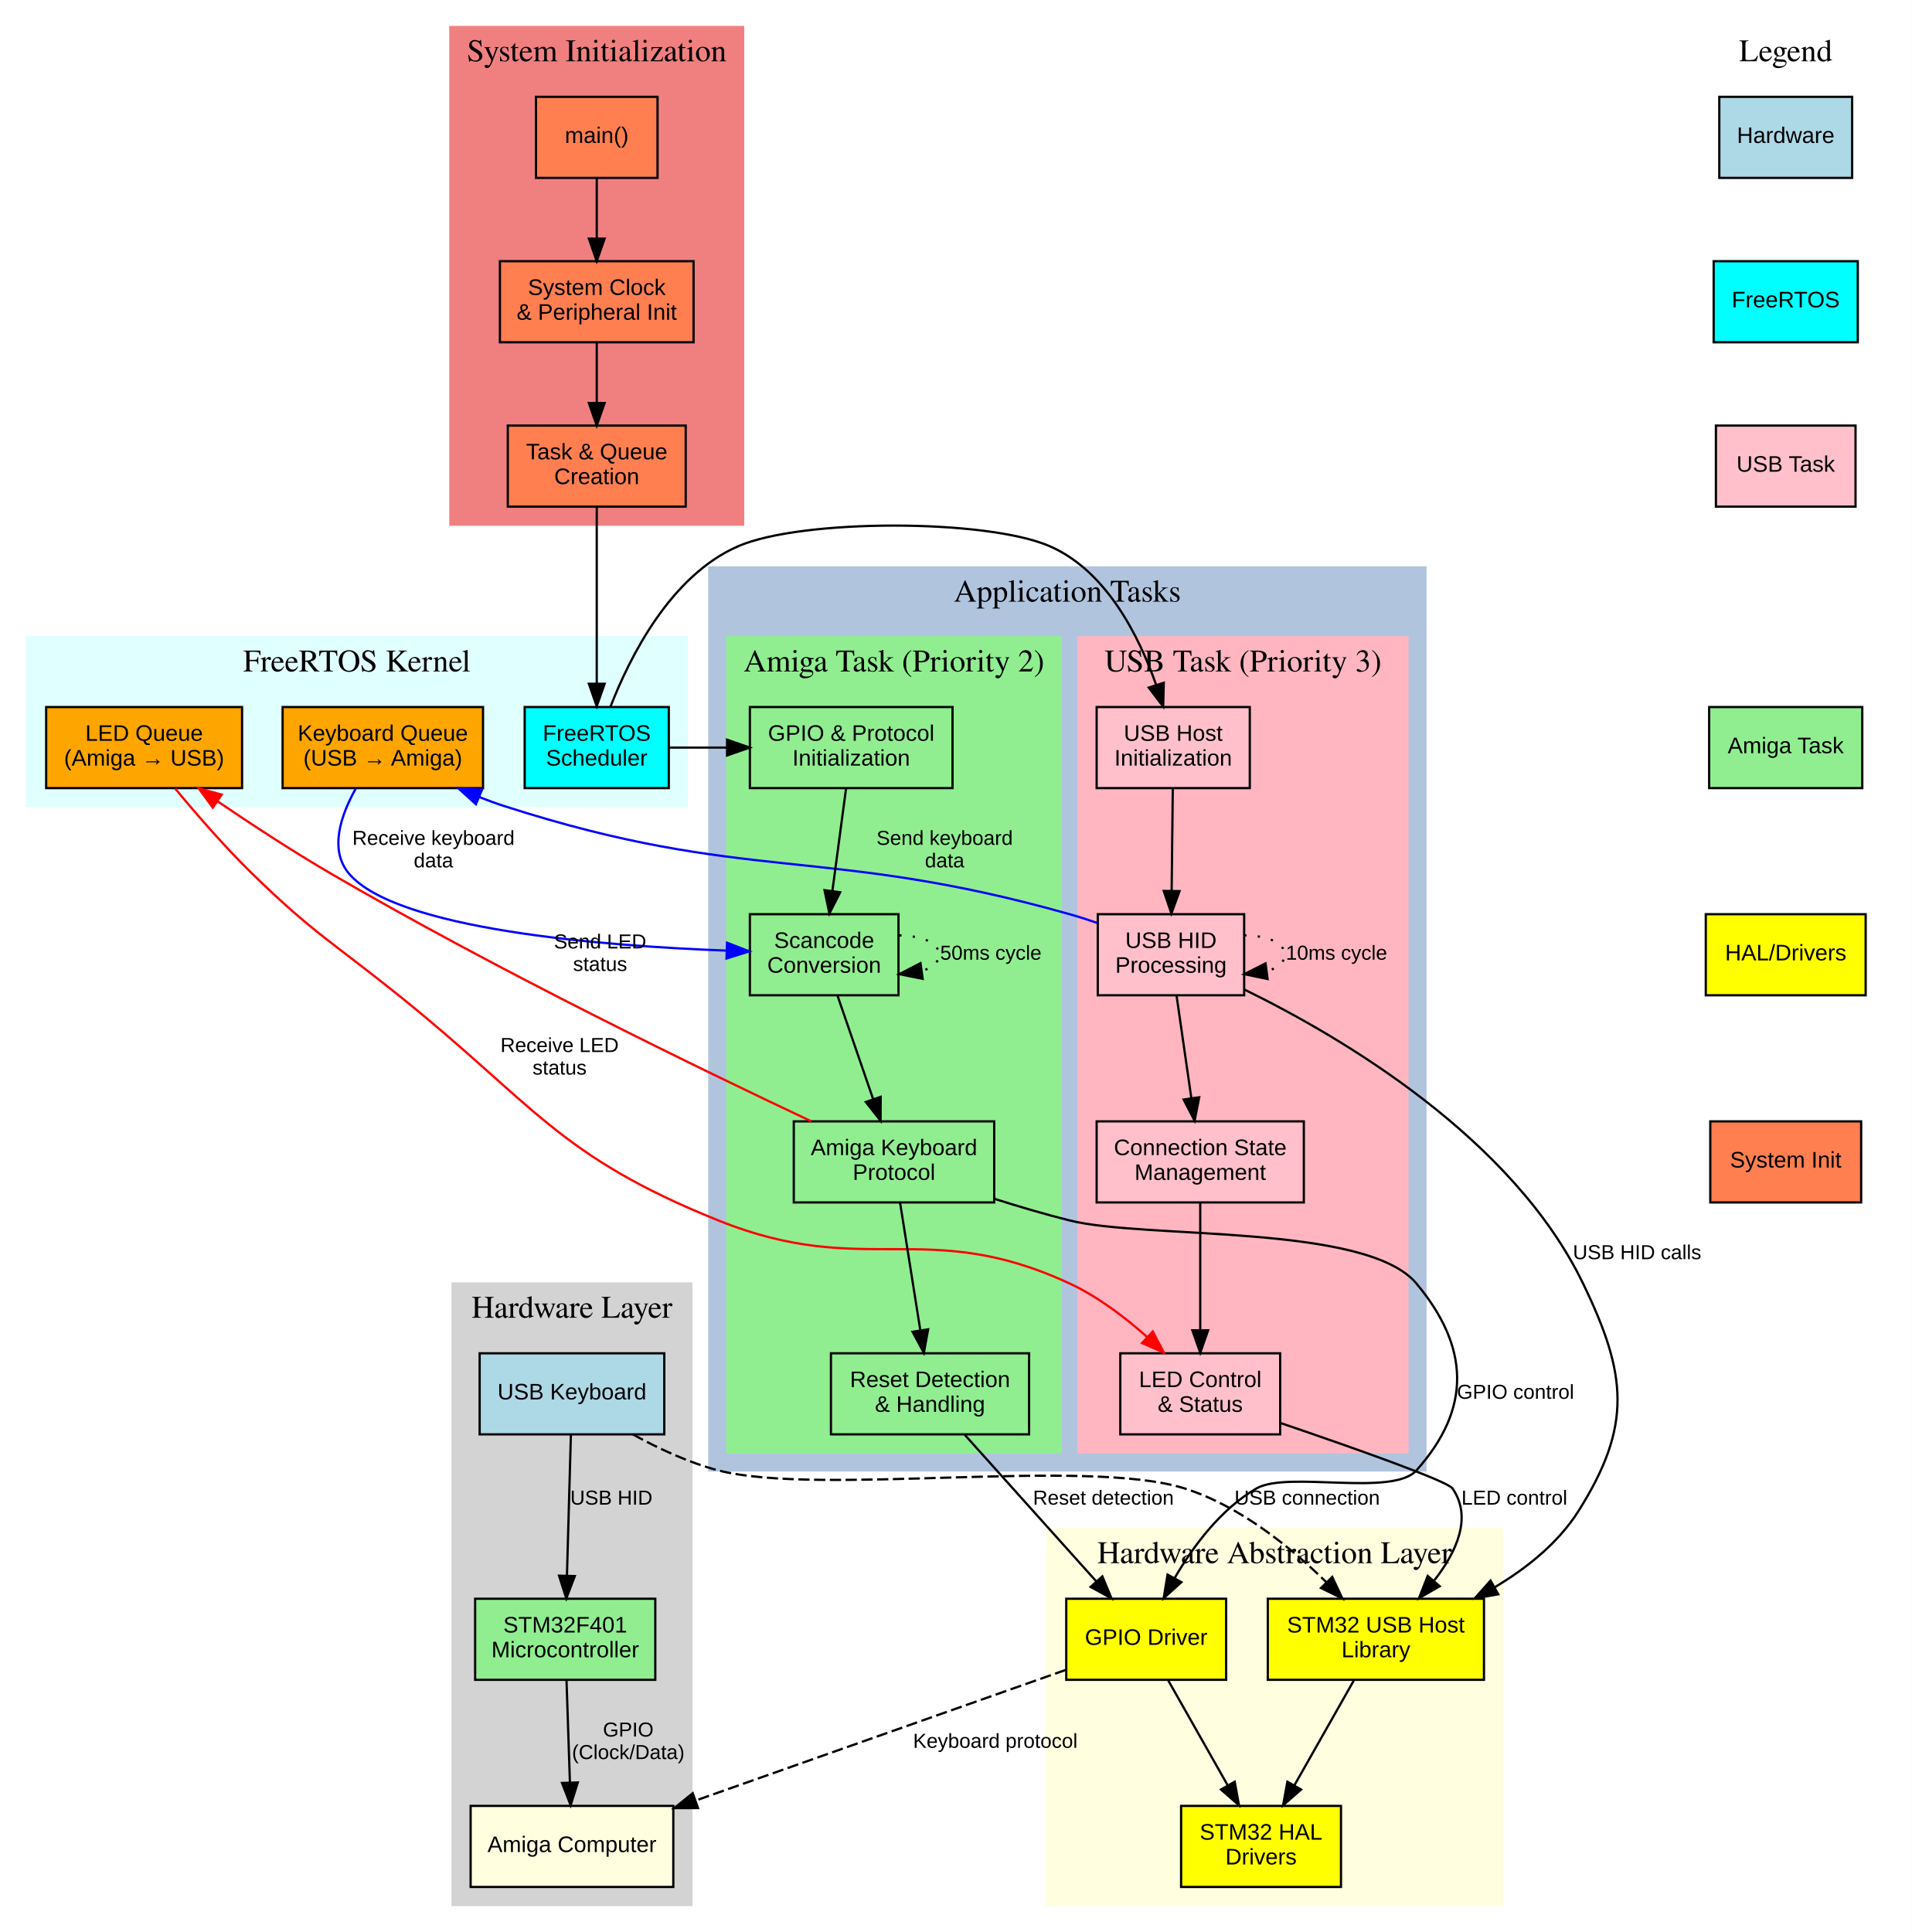
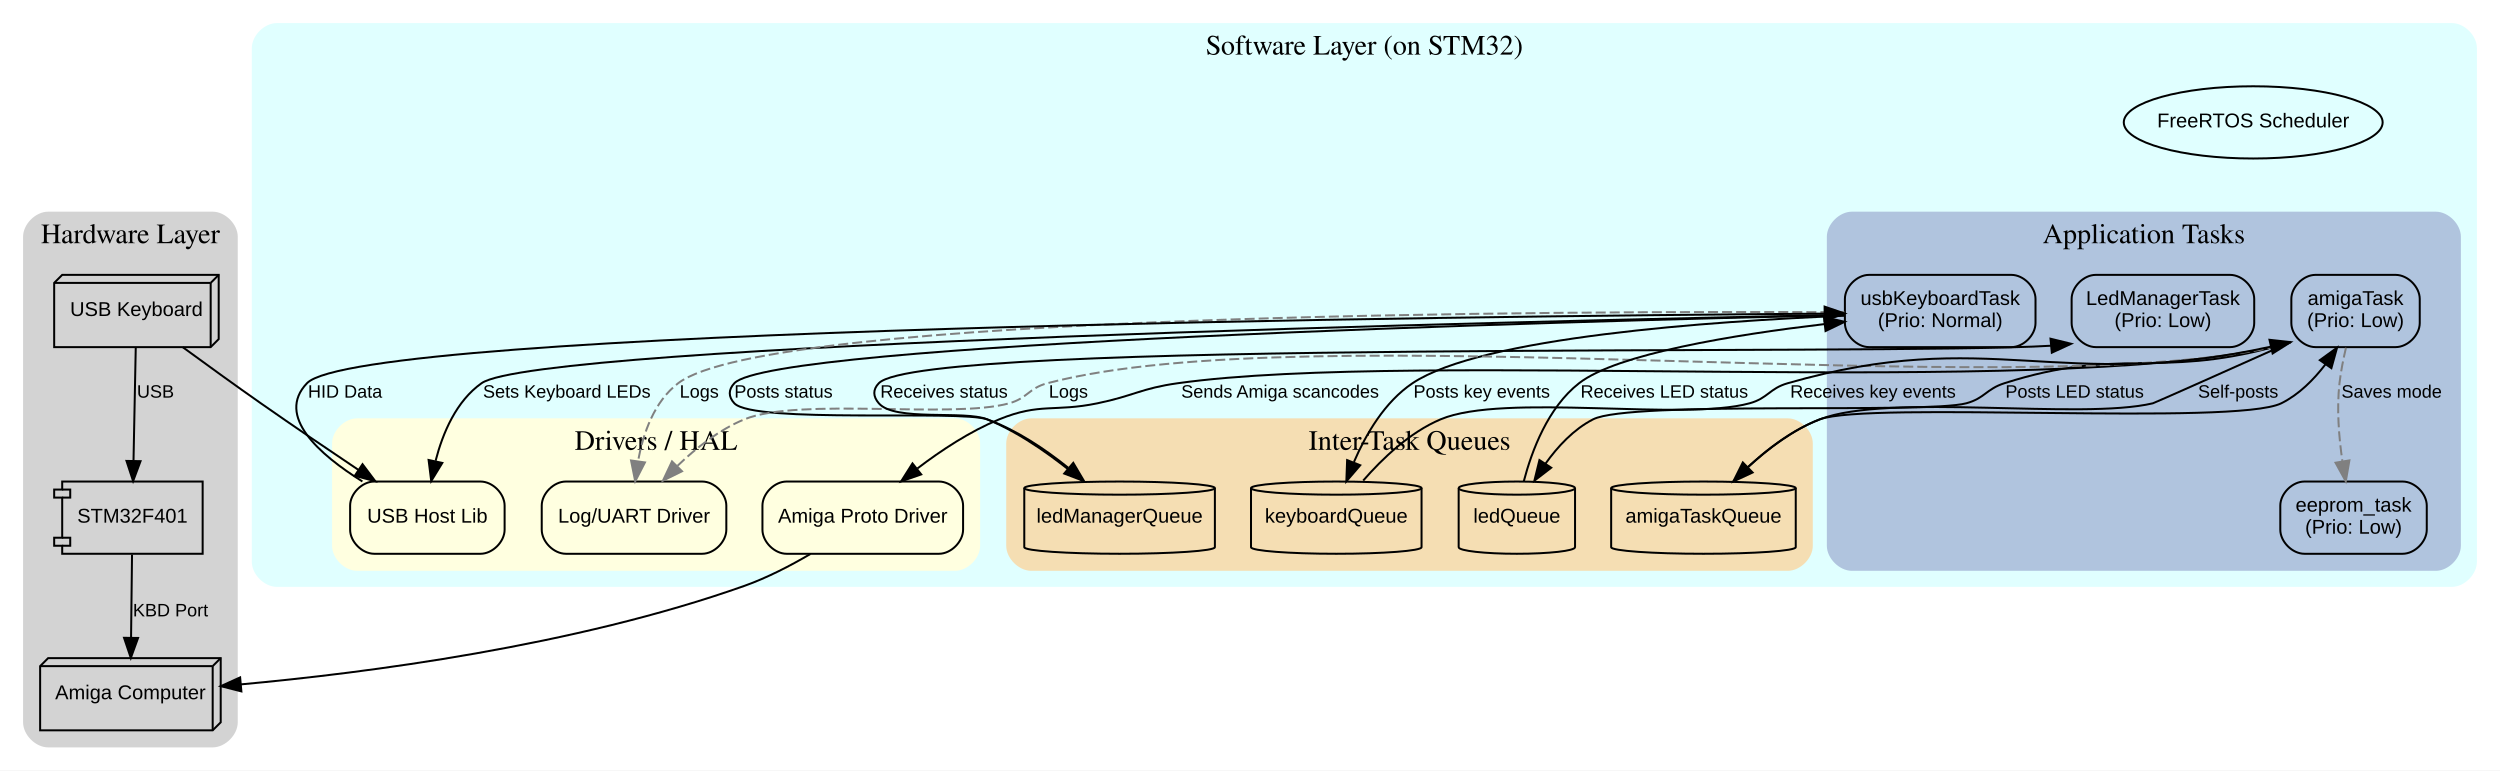
- <svg xmlns="http://www.w3.org/2000/svg" width="849pt" height="858pt" viewBox="0.00 0.00 849.00 858.00">
-   <g id="graph0" class="graph" transform="scale(1 1) rotate(0) translate(4 854)">
-     <polygon fill="white" stroke="transparent" points="-4,4 -4,-854 845,-854 845,4 -4,4" />
+ <svg xmlns="http://www.w3.org/2000/svg" width="1246pt" height="384pt" viewBox="0.00 0.00 1246.00 384.00">
+   <g id="graph0" class="graph" transform="scale(1 1) rotate(0) translate(4 380)">
+     <polygon fill="white" stroke="transparent" points="-4,4 -4,-380 1242,-380 1242,4 -4,4" />
    <g id="clust1" class="cluster">
-       <polygon fill="lightgrey" stroke="lightgrey" points="197,-8 197,-284 303,-284 303,-8 197,-8" />
-       <text text-anchor="middle" x="250" y="-268.8" font-family="Times,serif" font-size="14.00">Hardware Layer</text>
+       <path fill="lightgrey" stroke="lightgrey" d="M20,-8C20,-8 102,-8 102,-8 108,-8 114,-14 114,-20 114,-20 114,-262 114,-262 114,-268 108,-274 102,-274 102,-274 20,-274 20,-274 14,-274 8,-268 8,-262 8,-262 8,-20 8,-20 8,-14 14,-8 20,-8" />
+       <text text-anchor="middle" x="61" y="-258.8" font-family="Times,serif" font-size="14.00">Hardware Layer</text>
    </g>
    <g id="clust2" class="cluster">
-       <polygon fill="lightcyan" stroke="lightcyan" points="8,-496 8,-571 301,-571 301,-496 8,-496" />
-       <text text-anchor="middle" x="154.5" y="-555.8" font-family="Times,serif" font-size="14.00">FreeRTOS Kernel</text>
+       <path fill="lightcyan" stroke="lightcyan" d="M134,-88C134,-88 1218,-88 1218,-88 1224,-88 1230,-94 1230,-100 1230,-100 1230,-356 1230,-356 1230,-362 1224,-368 1218,-368 1218,-368 134,-368 134,-368 128,-368 122,-362 122,-356 122,-356 122,-100 122,-100 122,-94 128,-88 134,-88" />
+       <text text-anchor="middle" x="676" y="-352.8" font-family="Times,serif" font-size="14.00">Software Layer (on STM32)</text>
    </g>
    <g id="clust3" class="cluster">
-       <polygon fill="lightsteelblue" stroke="lightsteelblue" points="311,-201 311,-602 629,-602 629,-201 311,-201" />
-       <text text-anchor="middle" x="470" y="-586.8" font-family="Times,serif" font-size="14.00">Application Tasks</text>
+       <path fill="lightsteelblue" stroke="lightsteelblue" d="M919,-96C919,-96 1210,-96 1210,-96 1216,-96 1222,-102 1222,-108 1222,-108 1222,-262 1222,-262 1222,-268 1216,-274 1210,-274 1210,-274 919,-274 919,-274 913,-274 907,-268 907,-262 907,-262 907,-108 907,-108 907,-102 913,-96 919,-96" />
+       <text text-anchor="middle" x="1064.5" y="-258.8" font-family="Times,serif" font-size="14.00">Application Tasks</text>
    </g>
    <g id="clust4" class="cluster">
-       <polygon fill="lightpink" stroke="lightpink" points="475,-209 475,-571 621,-571 621,-209 475,-209" />
-       <text text-anchor="middle" x="548" y="-555.8" font-family="Times,serif" font-size="14.00">USB Task (Priority 3)</text>
+       <path fill="wheat" stroke="wheat" d="M510,-96C510,-96 887,-96 887,-96 893,-96 899,-102 899,-108 899,-108 899,-159 899,-159 899,-165 893,-171 887,-171 887,-171 510,-171 510,-171 504,-171 498,-165 498,-159 498,-159 498,-108 498,-108 498,-102 504,-96 510,-96" />
+       <text text-anchor="middle" x="698.5" y="-155.8" font-family="Times,serif" font-size="14.00">Inter-Task Queues</text>
    </g>
    <g id="clust5" class="cluster">
-       <polygon fill="lightgreen" stroke="lightgreen" points="319,-209 319,-571 467,-571 467,-209 319,-209" />
-       <text text-anchor="middle" x="393" y="-555.8" font-family="Times,serif" font-size="14.00">Amiga Task (Priority 2)</text>
-     </g>
-     <g id="clust6" class="cluster">
-       <polygon fill="lightyellow" stroke="lightyellow" points="461,-8 461,-175 663,-175 663,-8 461,-8" />
-       <text text-anchor="middle" x="562" y="-159.8" font-family="Times,serif" font-size="14.00">Hardware Abstraction Layer</text>
-     </g>
-     <g id="clust7" class="cluster">
-       <polygon fill="lightcoral" stroke="lightcoral" points="196,-621 196,-842 326,-842 326,-621 196,-621" />
-       <text text-anchor="middle" x="261" y="-826.8" font-family="Times,serif" font-size="14.00">System Initialization</text>
-     </g>
-     <g id="clust8" class="cluster">
-       <polygon fill="white" stroke="white" points="745,-312 745,-842 833,-842 833,-312 745,-312" />
-       <text text-anchor="middle" x="789" y="-826.8" font-family="Times,serif" font-size="14.00">Legend</text>
+       <path fill="lightyellow" stroke="lightyellow" d="M174,-96C174,-96 472,-96 472,-96 478,-96 484,-102 484,-108 484,-108 484,-159 484,-159 484,-165 478,-171 472,-171 472,-171 174,-171 174,-171 168,-171 162,-165 162,-159 162,-159 162,-108 162,-108 162,-102 168,-96 174,-96" />
+       <text text-anchor="middle" x="323" y="-155.8" font-family="Times,serif" font-size="14.00">Drivers / HAL</text>
    </g>
    <g id="node1" class="node">
-       <polygon fill="lightblue" stroke="black" points="291,-253 209,-253 209,-217 291,-217 291,-253" />
-       <text text-anchor="middle" x="250" y="-232.5" font-family="Arial" font-size="10.00">USB Keyboard</text>
+       <polygon fill="none" stroke="black" points="105,-243 27,-243 23,-239 23,-207 101,-207 105,-211 105,-243" />
+       <polyline fill="none" stroke="black" points="101,-239 23,-239 " />
+       <polyline fill="none" stroke="black" points="101,-239 101,-207 " />
+       <polyline fill="none" stroke="black" points="101,-239 105,-243 " />
+       <text text-anchor="middle" x="64" y="-222.5" font-family="Arial" font-size="10.00">USB Keyboard</text>
    </g>
    <g id="node2" class="node">
-       <polygon fill="lightgreen" stroke="black" points="287,-144 207,-144 207,-108 287,-108 287,-144" />
-       <text text-anchor="middle" x="247" y="-129" font-family="Arial" font-size="10.00">STM32F401</text>
-       <text text-anchor="middle" x="247" y="-118" font-family="Arial" font-size="10.00">Microcontroller</text>
+       <polygon fill="none" stroke="black" points="97,-140 27,-140 27,-136 23,-136 23,-132 27,-132 27,-112 23,-112 23,-108 27,-108 27,-104 97,-104 97,-140" />
+       <polyline fill="none" stroke="black" points="27,-136 31,-136 31,-132 27,-132 " />
+       <polyline fill="none" stroke="black" points="27,-112 31,-112 31,-108 27,-108 " />
+       <text text-anchor="middle" x="62" y="-119.5" font-family="Arial" font-size="10.00">STM32F401</text>
    </g>
    <g id="edge1" class="edge">
-       <path fill="none" stroke="black" d="M249.52,-216.81C249.05,-199.96 248.32,-174.02 247.77,-154.34" />
-       <polygon fill="black" stroke="black" points="251.26,-154.05 247.48,-144.15 244.26,-154.24 251.26,-154.05" />
-       <text text-anchor="middle" x="267.5" y="-185.8" font-family="Arial" font-size="9.00">USB HID</text>
+       <path fill="none" stroke="black" d="M63.66,-206.87C63.35,-191.41 62.9,-168.42 62.54,-150.41" />
+       <polygon fill="black" stroke="black" points="66.04,-150.15 62.34,-140.22 59.04,-150.28 66.04,-150.15" />
+       <text text-anchor="middle" x="73.5" y="-181.8" font-family="Arial" font-size="9.00">USB</text>
+     </g>
+     <g id="node13" class="node">
+       <path fill="none" stroke="black" d="M235.5,-140C235.5,-140 182.5,-140 182.5,-140 176.5,-140 170.5,-134 170.5,-128 170.5,-128 170.5,-116 170.5,-116 170.5,-110 176.5,-104 182.5,-104 182.5,-104 235.5,-104 235.5,-104 241.5,-104 247.5,-110 247.5,-116 247.5,-116 247.5,-128 247.5,-128 247.5,-134 241.5,-140 235.5,-140" />
+       <text text-anchor="middle" x="209" y="-119.5" font-family="Arial" font-size="10.00">USB Host Lib</text>
+     </g>
+     <g id="edge7" class="edge">
+       <path fill="none" stroke="black" d="M87.12,-206.93C98.72,-198.44 113.03,-188.08 126,-179 141.83,-167.92 159.57,-155.9 174.57,-145.85" />
+       <polygon fill="black" stroke="black" points="176.68,-148.65 183.05,-140.18 172.79,-142.83 176.68,-148.65" />
+     </g>
+     <g id="node3" class="node">
+       <polygon fill="none" stroke="black" points="106,-52 20,-52 16,-48 16,-16 102,-16 106,-20 106,-52" />
+       <polyline fill="none" stroke="black" points="102,-48 16,-48 " />
+       <polyline fill="none" stroke="black" points="102,-48 102,-16 " />
+       <polyline fill="none" stroke="black" points="102,-48 106,-52 " />
+       <text text-anchor="middle" x="61" y="-31.5" font-family="Arial" font-size="10.00">Amiga Computer</text>
+     </g>
+     <g id="edge2" class="edge">
+       <path fill="none" stroke="black" d="M61.8,-103.6C61.66,-91.75 61.47,-75.82 61.32,-62.29" />
+       <polygon fill="black" stroke="black" points="64.81,-62.04 61.2,-52.08 57.82,-62.12 64.81,-62.04" />
+       <text text-anchor="middle" x="81" y="-72.8" font-family="Arial" font-size="9.00">KBD Port</text>
+     </g>
+     <g id="node4" class="node">
+       <ellipse fill="none" stroke="black" cx="1119" cy="-319" rx="64.51" ry="18" />
+       <text text-anchor="middle" x="1119" y="-316.5" font-family="Arial" font-size="10.00">FreeRTOS Scheduler</text>
+     </g>
+     <g id="node5" class="node">
+       <path fill="none" stroke="black" d="M998.5,-243C998.5,-243 927.5,-243 927.5,-243 921.5,-243 915.5,-237 915.5,-231 915.5,-231 915.5,-219 915.5,-219 915.5,-213 921.5,-207 927.5,-207 927.5,-207 998.5,-207 998.5,-207 1004.5,-207 1010.5,-213 1010.5,-219 1010.5,-219 1010.5,-231 1010.5,-231 1010.5,-237 1004.5,-243 998.5,-243" />
+       <text text-anchor="middle" x="963" y="-228" font-family="Arial" font-size="10.00">usbKeyboardTask</text>
+       <text text-anchor="middle" x="963" y="-217" font-family="Arial" font-size="10.00">(Prio: Normal)</text>
+     </g>
+     <g id="node6" class="node">
+       <path fill="none" stroke="black" d="M1190,-243C1190,-243 1150,-243 1150,-243 1144,-243 1138,-237 1138,-231 1138,-231 1138,-219 1138,-219 1138,-213 1144,-207 1150,-207 1150,-207 1190,-207 1190,-207 1196,-207 1202,-213 1202,-219 1202,-219 1202,-231 1202,-231 1202,-237 1196,-243 1190,-243" />
+       <text text-anchor="middle" x="1170" y="-228" font-family="Arial" font-size="10.00">amigaTask</text>
+       <text text-anchor="middle" x="1170" y="-217" font-family="Arial" font-size="10.00">(Prio: Low)</text>
+     </g>
+     <g id="node7" class="node">
+       <path fill="none" stroke="black" d="M1107.5,-243C1107.5,-243 1040.5,-243 1040.5,-243 1034.5,-243 1028.5,-237 1028.5,-231 1028.5,-231 1028.5,-219 1028.5,-219 1028.5,-213 1034.5,-207 1040.5,-207 1040.5,-207 1107.5,-207 1107.5,-207 1113.5,-207 1119.5,-213 1119.5,-219 1119.5,-219 1119.5,-231 1119.5,-231 1119.5,-237 1113.5,-243 1107.5,-243" />
+       <text text-anchor="middle" x="1074" y="-228" font-family="Arial" font-size="10.00">LedManagerTask</text>
+       <text text-anchor="middle" x="1074" y="-217" font-family="Arial" font-size="10.00">(Prio: Low)</text>
+     </g>
+     <g id="node8" class="node">
+       <path fill="none" stroke="black" d="M1193.5,-140C1193.5,-140 1144.5,-140 1144.5,-140 1138.5,-140 1132.5,-134 1132.5,-128 1132.5,-128 1132.5,-116 1132.5,-116 1132.5,-110 1138.5,-104 1144.5,-104 1144.5,-104 1193.5,-104 1193.5,-104 1199.5,-104 1205.5,-110 1205.5,-116 1205.5,-116 1205.5,-128 1205.5,-128 1205.5,-134 1199.5,-140 1193.5,-140" />
+       <text text-anchor="middle" x="1169" y="-125" font-family="Arial" font-size="10.00">eeprom_task</text>
+       <text text-anchor="middle" x="1169" y="-114" font-family="Arial" font-size="10.00">(Prio: Low)</text>
+     </g>
+     <g id="node9" class="node">
+       <path fill="none" stroke="black" d="M704.5,-136.73C704.5,-138.53 685.45,-140 662,-140 638.55,-140 619.5,-138.53 619.5,-136.73 619.5,-136.73 619.5,-107.27 619.5,-107.27 619.5,-105.47 638.55,-104 662,-104 685.45,-104 704.5,-105.47 704.5,-107.27 704.5,-107.27 704.5,-136.73 704.5,-136.73" />
+       <path fill="none" stroke="black" d="M704.5,-136.73C704.5,-134.92 685.45,-133.45 662,-133.45 638.55,-133.45 619.5,-134.92 619.5,-136.73" />
+       <text text-anchor="middle" x="662" y="-119.5" font-family="Arial" font-size="10.00">keyboardQueue</text>
+     </g>
+     <g id="edge9" class="edge">
+       <path fill="none" stroke="black" d="M915.23,-222.63C849.18,-219.92 734.25,-211.95 700,-189 686.21,-179.76 676.81,-163.71 670.81,-149.76" />
+       <polygon fill="black" stroke="black" points="673.93,-148.12 667.02,-140.09 667.41,-150.68 673.93,-148.12" />
+       <text text-anchor="middle" x="734.5" y="-181.8" font-family="Arial" font-size="9.00">Posts key events</text>
+     </g>
+     <g id="node11" class="node">
+       <path fill="none" stroke="black" d="M601.5,-136.73C601.5,-138.53 580.21,-140 554,-140 527.79,-140 506.5,-138.53 506.5,-136.73 506.5,-136.73 506.5,-107.27 506.5,-107.27 506.5,-105.47 527.79,-104 554,-104 580.21,-104 601.5,-105.47 601.5,-107.27 601.5,-107.27 601.5,-136.73 601.5,-136.73" />
+       <path fill="none" stroke="black" d="M601.5,-136.73C601.5,-134.92 580.21,-133.45 554,-133.45 527.79,-133.45 506.5,-134.92 506.5,-136.73" />
+       <text text-anchor="middle" x="554" y="-119.5" font-family="Arial" font-size="10.00">ledManagerQueue</text>
+     </g>
+     <g id="edge16" class="edge">
+       <path fill="none" stroke="black" d="M915.08,-222.98C775.99,-219.8 380.89,-209.03 362,-189 358.95,-185.77 358.96,-182.24 362,-179 371.6,-168.77 474.8,-175.76 488,-171 502.69,-165.7 516.97,-156.06 528.47,-146.81" />
+       <polygon fill="black" stroke="black" points="530.92,-149.32 536.31,-140.2 526.41,-143.97 530.92,-149.32" />
+       <text text-anchor="middle" x="386.5" y="-181.8" font-family="Arial" font-size="9.00">Posts status</text>
+     </g>
+     <g id="edge15" class="edge">
+       <path fill="none" stroke="black" d="M915.44,-223.11C758.24,-219.98 263.75,-208.61 236,-189 223.43,-180.12 216.7,-164.3 213.11,-150.37" />
+       <polygon fill="black" stroke="black" points="216.45,-149.28 210.92,-140.24 209.61,-150.75 216.45,-149.28" />
+       <text text-anchor="middle" x="278.5" y="-181.8" font-family="Arial" font-size="9.00">Sets Keyboard LEDs</text>
    </g>
    <g id="node15" class="node">
-       <polygon fill="yellow" stroke="black" points="655,-144 559,-144 559,-108 655,-108 655,-144" />
-       <text text-anchor="middle" x="607" y="-129" font-family="Arial" font-size="10.00">STM32 USB Host</text>
-       <text text-anchor="middle" x="607" y="-118" font-family="Arial" font-size="10.00">Library</text>
+       <path fill="none" stroke="black" d="M346,-140C346,-140 278,-140 278,-140 272,-140 266,-134 266,-128 266,-128 266,-116 266,-116 266,-110 272,-104 278,-104 278,-104 346,-104 346,-104 352,-104 358,-110 358,-116 358,-116 358,-128 358,-128 358,-134 352,-140 346,-140" />
+       <text text-anchor="middle" x="312" y="-119.5" font-family="Arial" font-size="10.00">Log/UART Driver</text>
    </g>
-     <g id="edge24" class="edge">
-       <path fill="none" stroke="black" stroke-dasharray="5,2" d="M277.11,-216.94C288.39,-210.73 301.89,-204.41 315,-201 359.55,-189.42 478.09,-206.82 522,-193 546.5,-185.29 569.21,-166.82 584.97,-151.37" />
-       <polygon fill="black" stroke="black" points="587.62,-153.68 592.13,-144.1 582.63,-148.77 587.62,-153.68" />
-       <text text-anchor="middle" x="576.5" y="-185.8" font-family="Arial" font-size="9.00">USB connection</text>
+     <g id="edge21" class="edge">
+       <path fill="none" stroke="grey" stroke-dasharray="5,2" d="M915.28,-224.38C776.48,-225.09 379.79,-223.98 334,-189 322.07,-179.89 316.54,-164.06 314,-150.19" />
+       <polygon fill="grey" stroke="grey" points="317.44,-149.53 312.59,-140.11 310.51,-150.5 317.44,-149.53" />
+       <text text-anchor="middle" x="344.5" y="-181.8" font-family="Arial" font-size="9.00">Logs</text>
    </g>
-     <g id="node3" class="node">
-       <polygon fill="lightyellow" stroke="black" points="295,-52 205,-52 205,-16 295,-16 295,-52" />
-       <text text-anchor="middle" x="250" y="-31.5" font-family="Arial" font-size="10.00">Amiga Computer</text>
+     <g id="edge20" class="edge">
+       <path fill="none" stroke="grey" stroke-dasharray="5,2" d="M1165.23,-206.69C1163.91,-201.09 1162.66,-194.82 1162,-189 1160.57,-176.29 1161.69,-162.19 1163.43,-150.3" />
+       <polygon fill="grey" stroke="grey" points="1166.94,-150.54 1165.14,-140.1 1160.03,-149.38 1166.94,-150.54" />
+       <text text-anchor="middle" x="1188" y="-181.8" font-family="Arial" font-size="9.00">Saves mode</text>
    </g>
-     <g id="edge2" class="edge">
-       <path fill="none" stroke="black" d="M247.58,-107.65C248.01,-94.82 248.6,-77.11 249.09,-62.38" />
-       <polygon fill="black" stroke="black" points="252.59,-62.41 249.42,-52.3 245.59,-62.18 252.59,-62.41" />
-       <text text-anchor="middle" x="275" y="-82.8" font-family="Arial" font-size="9.00">GPIO</text>
-       <text text-anchor="middle" x="275" y="-72.8" font-family="Arial" font-size="9.00">(Clock/Data)</text>
+     <g id="node10" class="node">
+       <path fill="none" stroke="black" d="M781,-136.73C781,-138.53 768,-140 752,-140 736,-140 723,-138.53 723,-136.73 723,-136.73 723,-107.27 723,-107.27 723,-105.47 736,-104 752,-104 768,-104 781,-105.47 781,-107.27 781,-107.27 781,-136.73 781,-136.73" />
+       <path fill="none" stroke="black" d="M781,-136.73C781,-134.92 768,-133.45 752,-133.45 736,-133.45 723,-134.92 723,-136.73" />
+       <text text-anchor="middle" x="752" y="-119.5" font-family="Arial" font-size="10.00">ledQueue</text>
    </g>
-     <g id="node4" class="node">
-       <polygon fill="cyan" stroke="black" points="293,-540 229,-540 229,-504 293,-504 293,-540" />
-       <text text-anchor="middle" x="261" y="-525" font-family="Arial" font-size="10.00">FreeRTOS</text>
-       <text text-anchor="middle" x="261" y="-514" font-family="Arial" font-size="10.00">Scheduler</text>
-     </g>
-     <g id="node7" class="node">
-       <polygon fill="pink" stroke="black" points="551,-540 483,-540 483,-504 551,-504 551,-540" />
-       <text text-anchor="middle" x="517" y="-525" font-family="Arial" font-size="10.00">USB Host</text>
-       <text text-anchor="middle" x="517" y="-514" font-family="Arial" font-size="10.00">Initialization</text>
-     </g>
-     <g id="edge6" class="edge">
-       <path fill="none" stroke="black" d="M267.05,-540.03C275.65,-562.2 293.8,-598.51 324,-611.5 352.17,-623.62 433.83,-623.62 462,-611.5 487.13,-600.69 501.7,-571.81 509.45,-549.76" />
-       <polygon fill="black" stroke="black" points="512.8,-550.78 512.54,-540.19 506.14,-548.63 512.8,-550.78" />
-     </g>
-     <g id="node11" class="node">
-       <polygon fill="lightgreen" stroke="black" points="419,-540 329,-540 329,-504 419,-504 419,-540" />
-       <text text-anchor="middle" x="374" y="-525" font-family="Arial" font-size="10.00">GPIO &amp; Protocol</text>
-       <text text-anchor="middle" x="374" y="-514" font-family="Arial" font-size="10.00">Initialization</text>
-     </g>
-     <g id="edge7" class="edge">
-       <path fill="none" stroke="black" d="M293.22,-522C301.77,-522 310.31,-522 318.85,-522" />
-       <polygon fill="black" stroke="black" points="318.88,-525.5 328.88,-522 318.88,-518.5 318.88,-525.5" />
-     </g>
-     <g id="node5" class="node">
-       <polygon fill="orange" stroke="black" points="210.5,-540 121.5,-540 121.5,-504 210.5,-504 210.5,-540" />
-       <text text-anchor="middle" x="166" y="-525" font-family="Arial" font-size="10.00">Keyboard Queue</text>
-       <text text-anchor="middle" x="166" y="-514" font-family="Arial" font-size="10.00">(USB → Amiga)</text>
+     <g id="edge13" class="edge">
+       <path fill="none" stroke="black" d="M1137.59,-209.67C1134.72,-208.67 1131.83,-207.76 1129,-207 1070.98,-191.36 1052.24,-207.27 995,-189 985.91,-186.1 985.21,-181.49 976,-179 956.03,-173.61 808.42,-180.41 790,-171 780.34,-166.07 772.35,-157.45 766.23,-148.86" />
+       <polygon fill="black" stroke="black" points="769.12,-146.89 760.73,-140.42 763.26,-150.71 769.12,-146.89" />
+       <text text-anchor="middle" x="1030" y="-181.8" font-family="Arial" font-size="9.00">Posts LED status</text>
    </g>
    <g id="node12" class="node">
-       <polygon fill="lightgreen" stroke="black" points="395,-448 329,-448 329,-412 395,-412 395,-448" />
-       <text text-anchor="middle" x="362" y="-433" font-family="Arial" font-size="10.00">Scancode</text>
-       <text text-anchor="middle" x="362" y="-422" font-family="Arial" font-size="10.00">Conversion</text>
+       <path fill="none" stroke="black" d="M891,-136.73C891,-138.53 870.38,-140 845,-140 819.62,-140 799,-138.53 799,-136.73 799,-136.73 799,-107.27 799,-107.27 799,-105.47 819.62,-104 845,-104 870.38,-104 891,-105.47 891,-107.27 891,-107.27 891,-136.73 891,-136.73" />
+       <path fill="none" stroke="black" d="M891,-136.73C891,-134.92 870.38,-133.45 845,-133.45 819.62,-133.45 799,-134.92 799,-136.73" />
+       <text text-anchor="middle" x="845" y="-119.5" font-family="Arial" font-size="10.00">amigaTaskQueue</text>
    </g>
-     <g id="edge15" class="edge">
-       <path fill="none" stroke="blue" d="M154.03,-503.87C147.37,-492.03 142.04,-476.57 151,-466 172.04,-441.19 263.11,-433.94 318.5,-431.84" />
-       <polygon fill="blue" stroke="blue" points="318.86,-435.33 328.74,-431.5 318.63,-428.34 318.86,-435.33" />
-       <text text-anchor="middle" x="188.5" y="-478.8" font-family="Arial" font-size="9.00">Receive keyboard</text>
-       <text text-anchor="middle" x="188.5" y="-468.8" font-family="Arial" font-size="9.00">data</text>
+     <g id="edge18" class="edge">
+       <path fill="none" stroke="black" d="M1137.89,-209.61C1108.66,-196.53 1069.93,-179.22 1069,-179 1033.07,-170.45 937.44,-184.35 903,-171 889.73,-165.86 877.25,-156.4 867.3,-147.24" />
+       <polygon fill="black" stroke="black" points="869.5,-144.5 859.89,-140.04 864.62,-149.52 869.5,-144.5" />
+       <text text-anchor="middle" x="1111.5" y="-181.8" font-family="Arial" font-size="9.00">Self-posts</text>
    </g>
-     <g id="node6" class="node">
-       <polygon fill="orange" stroke="black" points="103.5,-540 16.5,-540 16.5,-504 103.5,-504 103.5,-540" />
-       <text text-anchor="middle" x="60" y="-525" font-family="Arial" font-size="10.00">LED Queue</text>
-       <text text-anchor="middle" x="60" y="-514" font-family="Arial" font-size="10.00">(Amiga → USB)</text>
+     <g id="node14" class="node">
+       <path fill="none" stroke="black" d="M464,-140C464,-140 388,-140 388,-140 382,-140 376,-134 376,-128 376,-128 376,-116 376,-116 376,-110 382,-104 388,-104 388,-104 464,-104 464,-104 470,-104 476,-110 476,-116 476,-116 476,-128 476,-128 476,-134 470,-140 464,-140" />
+       <text text-anchor="middle" x="426" y="-119.5" font-family="Arial" font-size="10.00">Amiga Proto Driver</text>
    </g>
-     <g id="node9" class="node">
-       <polygon fill="pink" stroke="black" points="564.5,-253 493.5,-253 493.5,-217 564.5,-217 564.5,-253" />
-       <text text-anchor="middle" x="529" y="-238" font-family="Arial" font-size="10.00">LED Control</text>
-       <text text-anchor="middle" x="529" y="-227" font-family="Arial" font-size="10.00">&amp; Status</text>
+     <g id="edge11" class="edge">
+       <path fill="none" stroke="black" d="M1137.67,-209.36C1134.78,-208.43 1131.86,-207.62 1129,-207 1010.34,-181.34 703.23,-205.82 583,-189 564.85,-186.46 560.95,-182.7 543,-179 521.39,-174.54 514.42,-179.35 494,-171 479.47,-165.06 465.03,-155.51 453.21,-146.5" />
+       <polygon fill="black" stroke="black" points="455.13,-143.55 445.11,-140.08 450.78,-149.04 455.13,-143.55" />
+       <text text-anchor="middle" x="634" y="-181.8" font-family="Arial" font-size="9.00">Sends Amiga scancodes</text>
+     </g>
+     <g id="edge22" class="edge">
+       <path fill="none" stroke="grey" stroke-dasharray="5,2" d="M1137.67,-209.35C1134.78,-208.42 1131.86,-207.61 1129,-207 996.18,-178.52 649.38,-223.52 518,-189 508.77,-186.57 508.19,-181.57 499,-179 470.7,-171.09 394.19,-182.15 367,-171 354.54,-165.89 342.95,-156.76 333.65,-147.82" />
+       <polygon fill="grey" stroke="grey" points="335.92,-145.13 326.41,-140.44 330.92,-150.03 335.92,-145.13" />
+       <text text-anchor="middle" x="528.5" y="-181.8" font-family="Arial" font-size="9.00">Logs</text>
+     </g>
+     <g id="edge10" class="edge">
+       <path fill="none" stroke="black" d="M675.42,-140.48C684.89,-151.37 698.6,-164.51 714,-171 745.58,-184.3 834.96,-169.92 868,-179 877.2,-181.53 877.83,-186.37 887,-189 987.63,-217.87 1022.06,-184.12 1127.86,-207.24" />
+       <polygon fill="black" stroke="black" points="1127.11,-210.65 1137.64,-209.49 1128.68,-203.83 1127.11,-210.65" />
+       <text text-anchor="middle" x="929.5" y="-181.8" font-family="Arial" font-size="9.00">Receives key events</text>
+     </g>
+     <g id="edge14" class="edge">
+       <path fill="none" stroke="black" d="M755.44,-140.08C759.42,-155.29 767.52,-176.94 783,-189 801.79,-203.64 860.15,-213.13 905.37,-218.48" />
+       <polygon fill="black" stroke="black" points="905.05,-221.97 915.39,-219.62 905.85,-215.01 905.05,-221.97" />
+       <text text-anchor="middle" x="825.5" y="-181.8" font-family="Arial" font-size="9.00">Receives LED status</text>
    </g>
    <g id="edge17" class="edge">
-       <path fill="none" stroke="red" d="M73.83,-503.76C83.08,-492.59 95.76,-477.95 108,-466 134.88,-439.77 143.71,-435.51 173,-412 233.19,-363.68 243.4,-340.83 315,-312 380.34,-285.69 407.1,-313.65 471,-284 483.54,-278.18 495.61,-268.98 505.47,-260.19" />
-       <polygon fill="red" stroke="red" points="507.94,-262.67 512.86,-253.29 503.16,-257.55 507.94,-262.67" />
-       <text text-anchor="middle" x="244.5" y="-386.8" font-family="Arial" font-size="9.00">Receive LED</text>
-       <text text-anchor="middle" x="244.5" y="-376.8" font-family="Arial" font-size="9.00">status</text>
+       <path fill="none" stroke="black" d="M535.57,-140.18C523.09,-150.81 505.71,-163.76 488,-171 476.77,-175.59 441.92,-169.82 434,-179 431.1,-182.37 430.91,-185.81 434,-189 455.5,-211.17 934.26,-202.59 1018.18,-207.69" />
+       <polygon fill="black" stroke="black" points="1017.97,-211.19 1028.25,-208.66 1018.63,-204.22 1017.97,-211.19" />
+       <text text-anchor="middle" x="466.5" y="-181.8" font-family="Arial" font-size="9.00">Receives status</text>
    </g>
-     <g id="node8" class="node">
-       <polygon fill="pink" stroke="black" points="548.5,-448 483.5,-448 483.5,-412 548.5,-412 548.5,-448" />
-       <text text-anchor="middle" x="516" y="-433" font-family="Arial" font-size="10.00">USB HID</text>
-       <text text-anchor="middle" x="516" y="-422" font-family="Arial" font-size="10.00">Processing</text>
+     <g id="edge19" class="edge">
+       <path fill="none" stroke="black" d="M859.86,-140.11C870.6,-151.15 886.14,-164.59 903,-171 926.9,-180.08 1110.07,-167.68 1133,-179 1141.79,-183.34 1149.23,-190.85 1155.08,-198.5" />
+       <polygon fill="black" stroke="black" points="1152.21,-200.5 1160.79,-206.72 1157.96,-196.51 1152.21,-200.5" />
    </g>
    <g id="edge8" class="edge">
-       <path fill="none" stroke="black" d="M516.81,-503.65C516.66,-490.82 516.47,-473.11 516.3,-458.38" />
-       <polygon fill="black" stroke="black" points="519.8,-458.26 516.19,-448.3 512.8,-458.34 519.8,-458.26" />
-     </g>
-     <g id="edge14" class="edge">
-       <path fill="none" stroke="blue" d="M483.29,-444.1C479.18,-445.53 475.02,-446.87 471,-448 361.69,-478.85 328.12,-461.22 220,-496 216.29,-497.19 212.5,-498.58 208.73,-500.07" />
-       <polygon fill="blue" stroke="blue" points="207.34,-496.86 199.48,-503.96 210.06,-503.31 207.34,-496.86" />
-       <text text-anchor="middle" x="415.5" y="-478.8" font-family="Arial" font-size="9.00">Send keyboard</text>
-       <text text-anchor="middle" x="415.5" y="-468.8" font-family="Arial" font-size="9.00">data</text>
-     </g>
-     <g id="edge26" class="edge">
-       <path fill="none" stroke="black" stroke-dasharray="1,5" d="M548.54,-438.62C558.6,-438.44 566.5,-435.57 566.5,-430 566.5,-426.52 563.41,-424.09 558.64,-422.72" />
-       <polygon fill="black" stroke="black" points="558.91,-419.22 548.54,-421.38 558,-426.16 558.91,-419.22" />
-       <text text-anchor="middle" x="589.5" y="-427.8" font-family="Arial" font-size="9.00">10ms cycle</text>
-     </g>
-     <g id="node10" class="node">
-       <polygon fill="pink" stroke="black" points="575,-356 483,-356 483,-320 575,-320 575,-356" />
-       <text text-anchor="middle" x="529" y="-341" font-family="Arial" font-size="10.00">Connection State</text>
-       <text text-anchor="middle" x="529" y="-330" font-family="Arial" font-size="10.00">Management</text>
-     </g>
-     <g id="edge9" class="edge">
-       <path fill="none" stroke="black" d="M518.51,-411.65C520.36,-398.82 522.92,-381.11 525.04,-366.38" />
-       <polygon fill="black" stroke="black" points="528.54,-366.7 526.5,-356.3 521.61,-365.7 528.54,-366.7" />
-     </g>
-     <g id="edge18" class="edge">
-       <path fill="none" stroke="black" d="M548.6,-414.55C592.24,-393.18 667.77,-348.59 699,-284 718.54,-243.58 720.94,-220.98 697,-183 688.06,-168.82 674.09,-157.64 659.8,-149.12" />
-       <polygon fill="black" stroke="black" points="661.34,-145.97 650.9,-144.16 657.93,-152.09 661.34,-145.97" />
-       <text text-anchor="middle" x="723" y="-294.8" font-family="Arial" font-size="9.00">USB HID calls</text>
-     </g>
-     <g id="edge19" class="edge">
-       <path fill="none" stroke="black" d="M564.64,-222.05C596.54,-211.18 638.66,-196.35 641,-193 649.9,-180.26 642.88,-164.88 632.95,-152.17" />
-       <polygon fill="black" stroke="black" points="635.32,-149.56 626.15,-144.26 630.01,-154.12 635.32,-149.56" />
-       <text text-anchor="middle" x="668.5" y="-185.8" font-family="Arial" font-size="9.00">LED control</text>
-     </g>
-     <g id="edge10" class="edge">
-       <path fill="none" stroke="black" d="M529,-319.87C529,-304.41 529,-281.42 529,-263.41" />
-       <polygon fill="black" stroke="black" points="532.5,-263.22 529,-253.22 525.5,-263.22 532.5,-263.22" />
-     </g>
-     <g id="edge11" class="edge">
-       <path fill="none" stroke="black" d="M371.69,-503.65C369.98,-490.82 367.61,-473.11 365.65,-458.38" />
-       <polygon fill="black" stroke="black" points="369.1,-457.75 364.31,-448.3 362.16,-458.67 369.1,-457.75" />
-     </g>
-     <g id="edge27" class="edge">
-       <path fill="none" stroke="black" stroke-dasharray="1,5" d="M395.35,-438.61C405.28,-438.35 413,-435.48 413,-430 413,-426.57 409.98,-424.17 405.3,-422.78" />
-       <polygon fill="black" stroke="black" points="405.74,-419.31 395.35,-421.39 404.77,-426.25 405.74,-419.31" />
-       <text text-anchor="middle" x="436" y="-427.8" font-family="Arial" font-size="9.00">50ms cycle</text>
-     </g>
-     <g id="node13" class="node">
-       <polygon fill="lightgreen" stroke="black" points="437.5,-356 348.5,-356 348.5,-320 437.5,-320 437.5,-356" />
-       <text text-anchor="middle" x="393" y="-341" font-family="Arial" font-size="10.00">Amiga Keyboard</text>
-       <text text-anchor="middle" x="393" y="-330" font-family="Arial" font-size="10.00">Protocol</text>
+       <path fill="none" stroke="black" d="M176.62,-140.04C155.08,-153.5 133.36,-172.67 149,-189 175.11,-216.26 723.73,-222.39 905.25,-223.68" />
+       <polygon fill="black" stroke="black" points="905.38,-227.18 915.4,-223.75 905.43,-220.18 905.38,-227.18" />
+       <text text-anchor="middle" x="168" y="-181.8" font-family="Arial" font-size="9.00">HID Data</text>
    </g>
    <g id="edge12" class="edge">
-       <path fill="none" stroke="black" d="M367.98,-411.65C372.44,-398.7 378.61,-380.76 383.72,-365.95" />
-       <polygon fill="black" stroke="black" points="387.09,-366.89 387.04,-356.3 380.48,-364.61 387.09,-366.89" />
-     </g>
-     <g id="edge16" class="edge">
-       <path fill="none" stroke="red" d="M356.28,-356.02C306.92,-379.26 216.82,-422.98 143,-466 126.02,-475.89 107.75,-487.85 92.69,-498.08" />
-       <polygon fill="red" stroke="red" points="90.5,-495.34 84.23,-503.88 94.45,-501.11 90.5,-495.34" />
-       <text text-anchor="middle" x="262.5" y="-432.8" font-family="Arial" font-size="9.00">Send LED</text>
-       <text text-anchor="middle" x="262.5" y="-422.8" font-family="Arial" font-size="9.00">status</text>
-     </g>
-     <g id="node14" class="node">
-       <polygon fill="lightgreen" stroke="black" points="453,-253 365,-253 365,-217 453,-217 453,-253" />
-       <text text-anchor="middle" x="409" y="-238" font-family="Arial" font-size="10.00">Reset Detection</text>
-       <text text-anchor="middle" x="409" y="-227" font-family="Arial" font-size="10.00">&amp; Handling</text>
-     </g>
-     <g id="edge13" class="edge">
-       <path fill="none" stroke="black" d="M395.71,-319.87C398.17,-304.34 401.84,-281.2 404.7,-263.16" />
-       <polygon fill="black" stroke="black" points="408.16,-263.64 406.27,-253.22 401.25,-262.55 408.16,-263.64" />
-     </g>
-     <g id="node17" class="node">
-       <polygon fill="yellow" stroke="black" points="540.5,-144 469.5,-144 469.5,-108 540.5,-108 540.5,-144" />
-       <text text-anchor="middle" x="505" y="-123.5" font-family="Arial" font-size="10.00">GPIO Driver</text>
-     </g>
-     <g id="edge20" class="edge">
-       <path fill="none" stroke="black" d="M437.67,-321.58C448.5,-318.15 460.1,-314.72 471,-312 504.74,-303.56 602.71,-310.7 625,-284 648.64,-255.68 649.58,-228.51 625,-201 614.42,-189.16 567.76,-200.92 554,-193 538.17,-183.89 525.92,-167.4 517.63,-153.18" />
-       <polygon fill="black" stroke="black" points="520.63,-151.36 512.76,-144.26 514.48,-154.71 520.63,-151.36" />
-       <text text-anchor="middle" x="669" y="-232.8" font-family="Arial" font-size="9.00">GPIO control</text>
-     </g>
-     <g id="edge21" class="edge">
-       <path fill="none" stroke="black" d="M424.42,-216.81C440.24,-199.18 464.99,-171.6 482.89,-151.65" />
-       <polygon fill="black" stroke="black" points="485.54,-153.93 489.61,-144.15 480.33,-149.25 485.54,-153.93" />
-       <text text-anchor="middle" x="486" y="-185.8" font-family="Arial" font-size="9.00">Reset detection</text>
-     </g>
-     <g id="node16" class="node">
-       <polygon fill="yellow" stroke="black" points="591.5,-52 520.5,-52 520.5,-16 591.5,-16 591.5,-52" />
-       <text text-anchor="middle" x="556" y="-37" font-family="Arial" font-size="10.00">STM32 HAL</text>
-       <text text-anchor="middle" x="556" y="-26" font-family="Arial" font-size="10.00">Drivers</text>
-     </g>
-     <g id="edge22" class="edge">
-       <path fill="none" stroke="black" d="M597.17,-107.65C589.69,-94.45 579.27,-76.07 570.79,-61.1" />
-       <polygon fill="black" stroke="black" points="573.78,-59.27 565.8,-52.3 567.69,-62.73 573.78,-59.27" />
-     </g>
-     <g id="edge25" class="edge">
-       <path fill="none" stroke="black" stroke-dasharray="5,2" d="M469.27,-112.39C426.61,-97.33 354.79,-71.98 305.02,-54.42" />
-       <polygon fill="black" stroke="black" points="305.97,-51.04 295.38,-51.01 303.64,-57.64 305.97,-51.04" />
-       <text text-anchor="middle" x="438" y="-77.8" font-family="Arial" font-size="9.00">Keyboard protocol</text>
-     </g>
-     <g id="edge23" class="edge">
-       <path fill="none" stroke="black" d="M514.83,-107.65C522.31,-94.45 532.73,-76.07 541.21,-61.1" />
-       <polygon fill="black" stroke="black" points="544.31,-62.73 546.2,-52.3 538.22,-59.27 544.31,-62.73" />
-     </g>
-     <g id="node18" class="node">
-       <polygon fill="coral" stroke="black" points="288,-811 234,-811 234,-775 288,-775 288,-811" />
-       <text text-anchor="middle" x="261" y="-790.5" font-family="Arial" font-size="10.00">main()</text>
-     </g>
-     <g id="node19" class="node">
-       <polygon fill="coral" stroke="black" points="304,-738 218,-738 218,-702 304,-702 304,-738" />
-       <text text-anchor="middle" x="261" y="-723" font-family="Arial" font-size="10.00">System Clock</text>
-       <text text-anchor="middle" x="261" y="-712" font-family="Arial" font-size="10.00">&amp; Peripheral Init</text>
-     </g>
-     <g id="edge3" class="edge">
-       <path fill="none" stroke="black" d="M261,-774.81C261,-766.79 261,-757.05 261,-748.07" />
-       <polygon fill="black" stroke="black" points="264.5,-748.03 261,-738.03 257.5,-748.03 264.5,-748.03" />
-     </g>
-     <g id="node20" class="node">
-       <polygon fill="coral" stroke="black" points="300.5,-665 221.5,-665 221.5,-629 300.5,-629 300.5,-665" />
-       <text text-anchor="middle" x="261" y="-650" font-family="Arial" font-size="10.00">Task &amp; Queue</text>
-       <text text-anchor="middle" x="261" y="-639" font-family="Arial" font-size="10.00">Creation</text>
-     </g>
-     <g id="edge4" class="edge">
-       <path fill="none" stroke="black" d="M261,-701.81C261,-693.79 261,-684.05 261,-675.07" />
-       <polygon fill="black" stroke="black" points="264.5,-675.03 261,-665.03 257.5,-675.03 264.5,-675.03" />
-     </g>
-     <g id="edge5" class="edge">
-       <path fill="none" stroke="black" d="M261,-628.9C261,-608.63 261,-574.6 261,-550.59" />
-       <polygon fill="black" stroke="black" points="264.5,-550.35 261,-540.35 257.5,-550.35 264.5,-550.35" />
-     </g>
-     <g id="node21" class="node">
-       <polygon fill="lightblue" stroke="black" points="818.5,-811 759.5,-811 759.5,-775 818.5,-775 818.5,-811" />
-       <text text-anchor="middle" x="789" y="-790.5" font-family="Arial" font-size="10.00">Hardware</text>
-     </g>
-     <g id="node22" class="node">
-       <polygon fill="cyan" stroke="black" points="821,-738 757,-738 757,-702 821,-702 821,-738" />
-       <text text-anchor="middle" x="789" y="-717.5" font-family="Arial" font-size="10.00">FreeRTOS</text>
-     </g>
-     <g id="node23" class="node">
-       <polygon fill="pink" stroke="black" points="820,-665 758,-665 758,-629 820,-629 820,-665" />
-       <text text-anchor="middle" x="789" y="-644.5" font-family="Arial" font-size="10.00">USB Task</text>
-     </g>
-     <g id="node24" class="node">
-       <polygon fill="lightgreen" stroke="black" points="823,-540 755,-540 755,-504 823,-504 823,-540" />
-       <text text-anchor="middle" x="789" y="-519.5" font-family="Arial" font-size="10.00">Amiga Task</text>
-     </g>
-     <g id="node25" class="node">
-       <polygon fill="yellow" stroke="black" points="824.5,-448 753.5,-448 753.5,-412 824.5,-412 824.5,-448" />
-       <text text-anchor="middle" x="789" y="-427.5" font-family="Arial" font-size="10.00">HAL/Drivers</text>
-     </g>
-     <g id="node26" class="node">
-       <polygon fill="coral" stroke="black" points="822.5,-356 755.5,-356 755.5,-320 822.5,-320 822.5,-356" />
-       <text text-anchor="middle" x="789" y="-335.5" font-family="Arial" font-size="10.00">System Init</text>
+       <path fill="none" stroke="black" d="M399.88,-103.88C389.94,-98.05 378.28,-92 367,-88 282.4,-58 178.42,-44.61 116.05,-38.91" />
+       <polygon fill="black" stroke="black" points="116.3,-35.41 106.03,-38.02 115.68,-42.39 116.3,-35.41" />
    </g>
  </g>
</svg>
